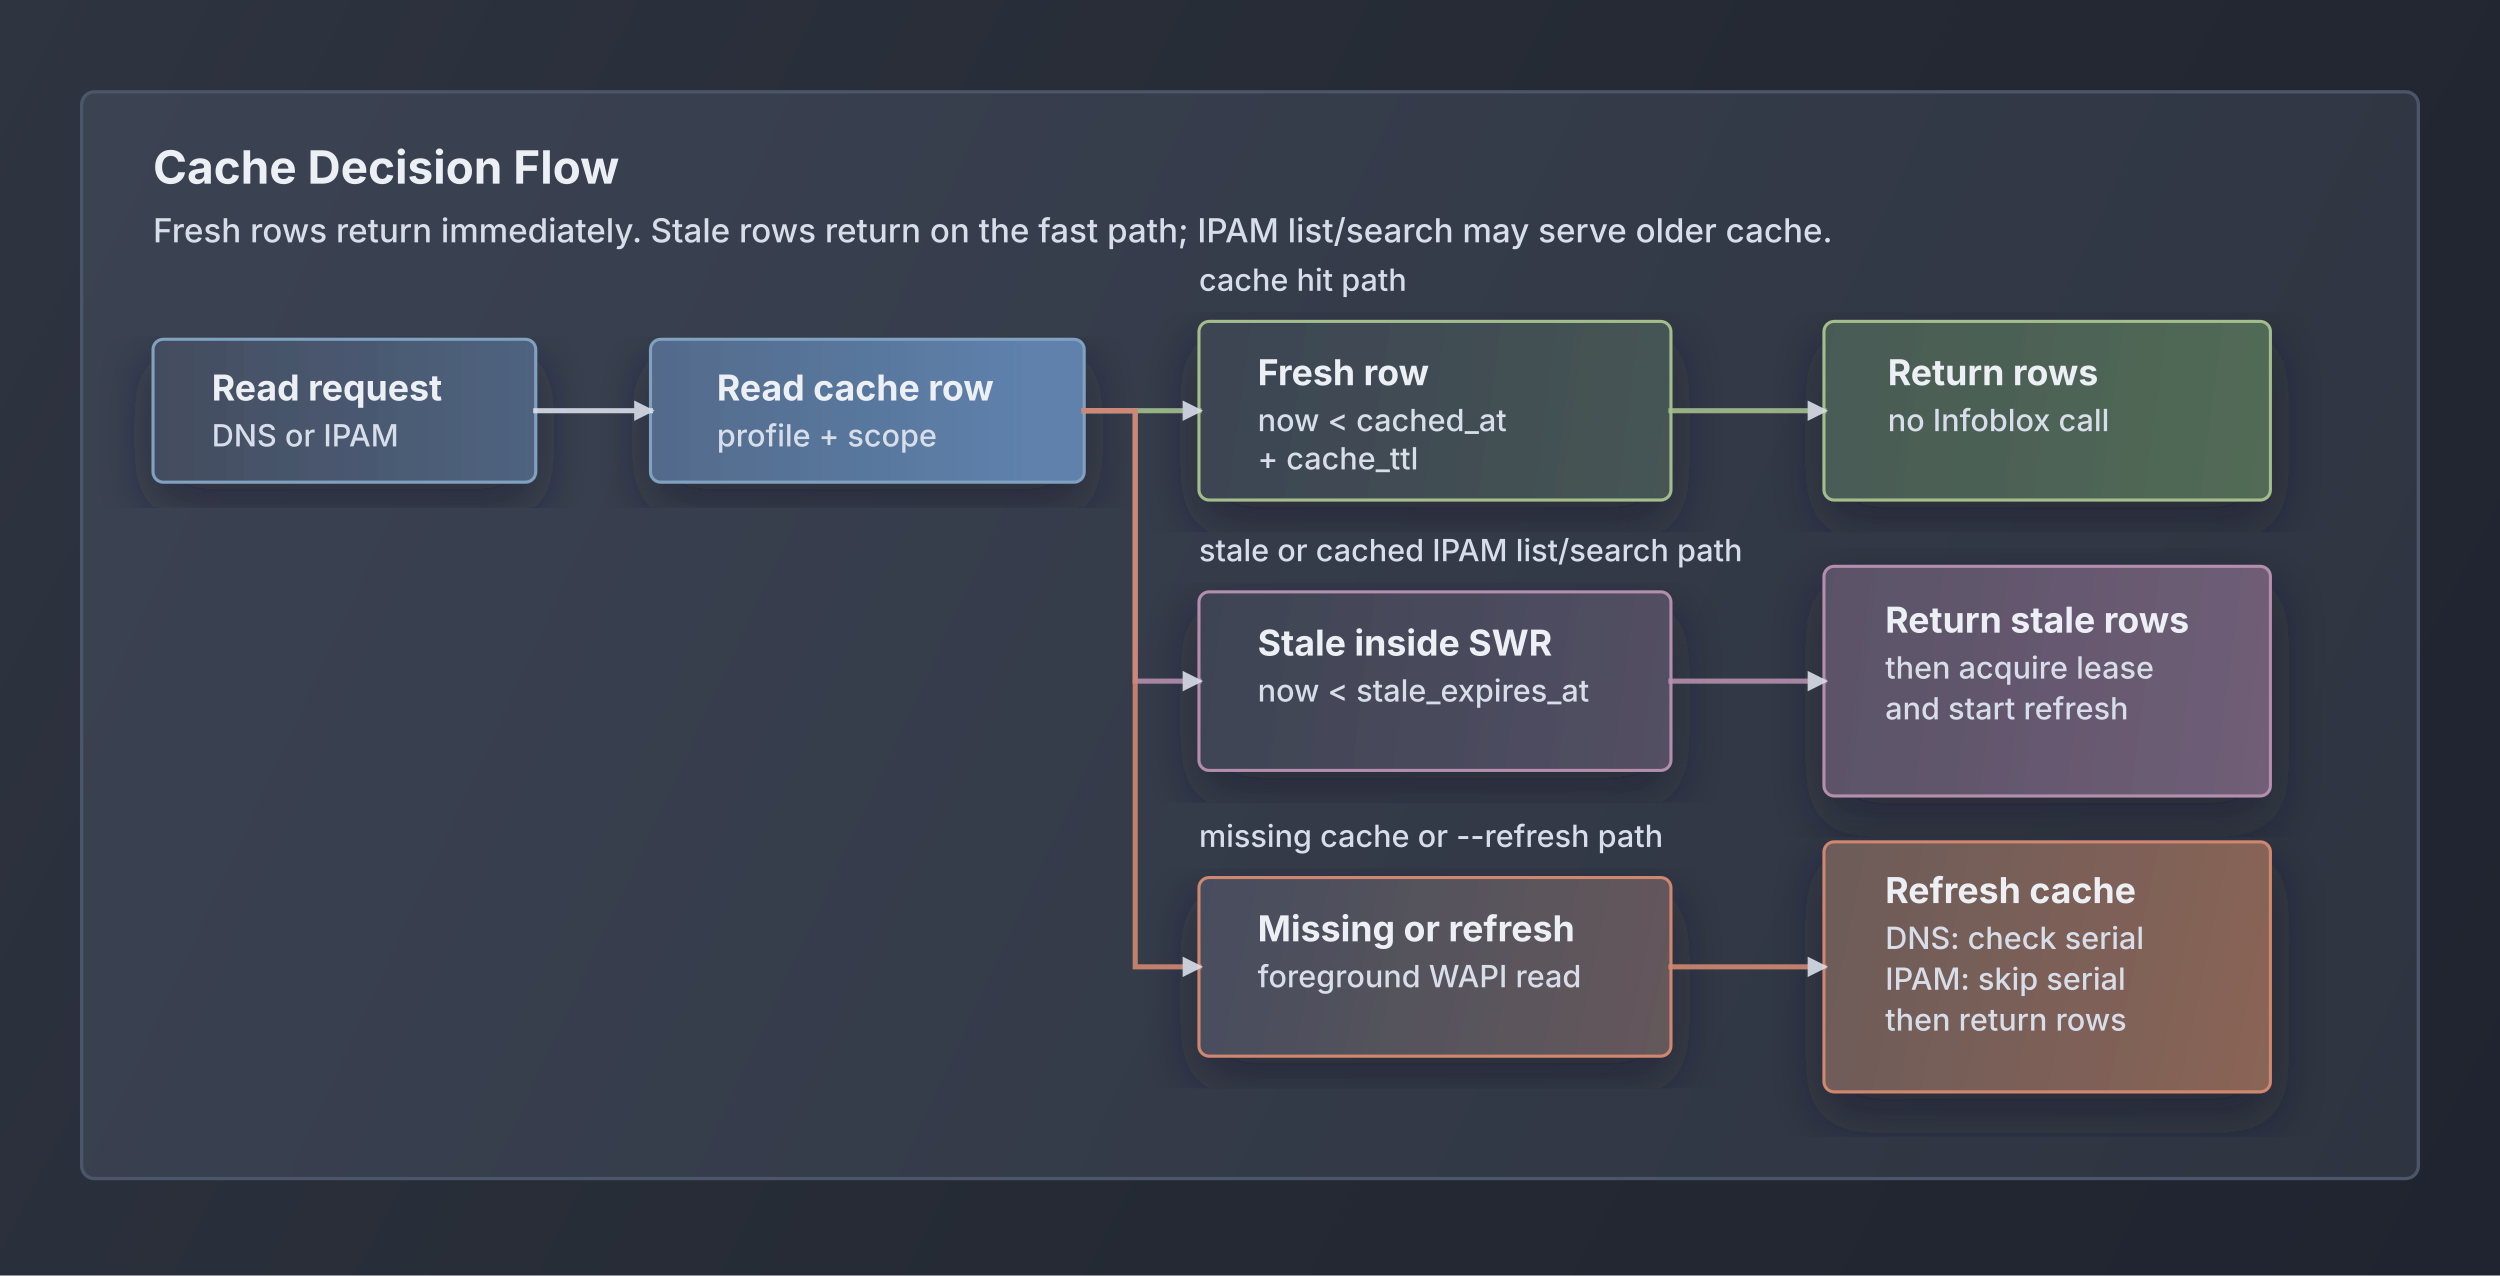
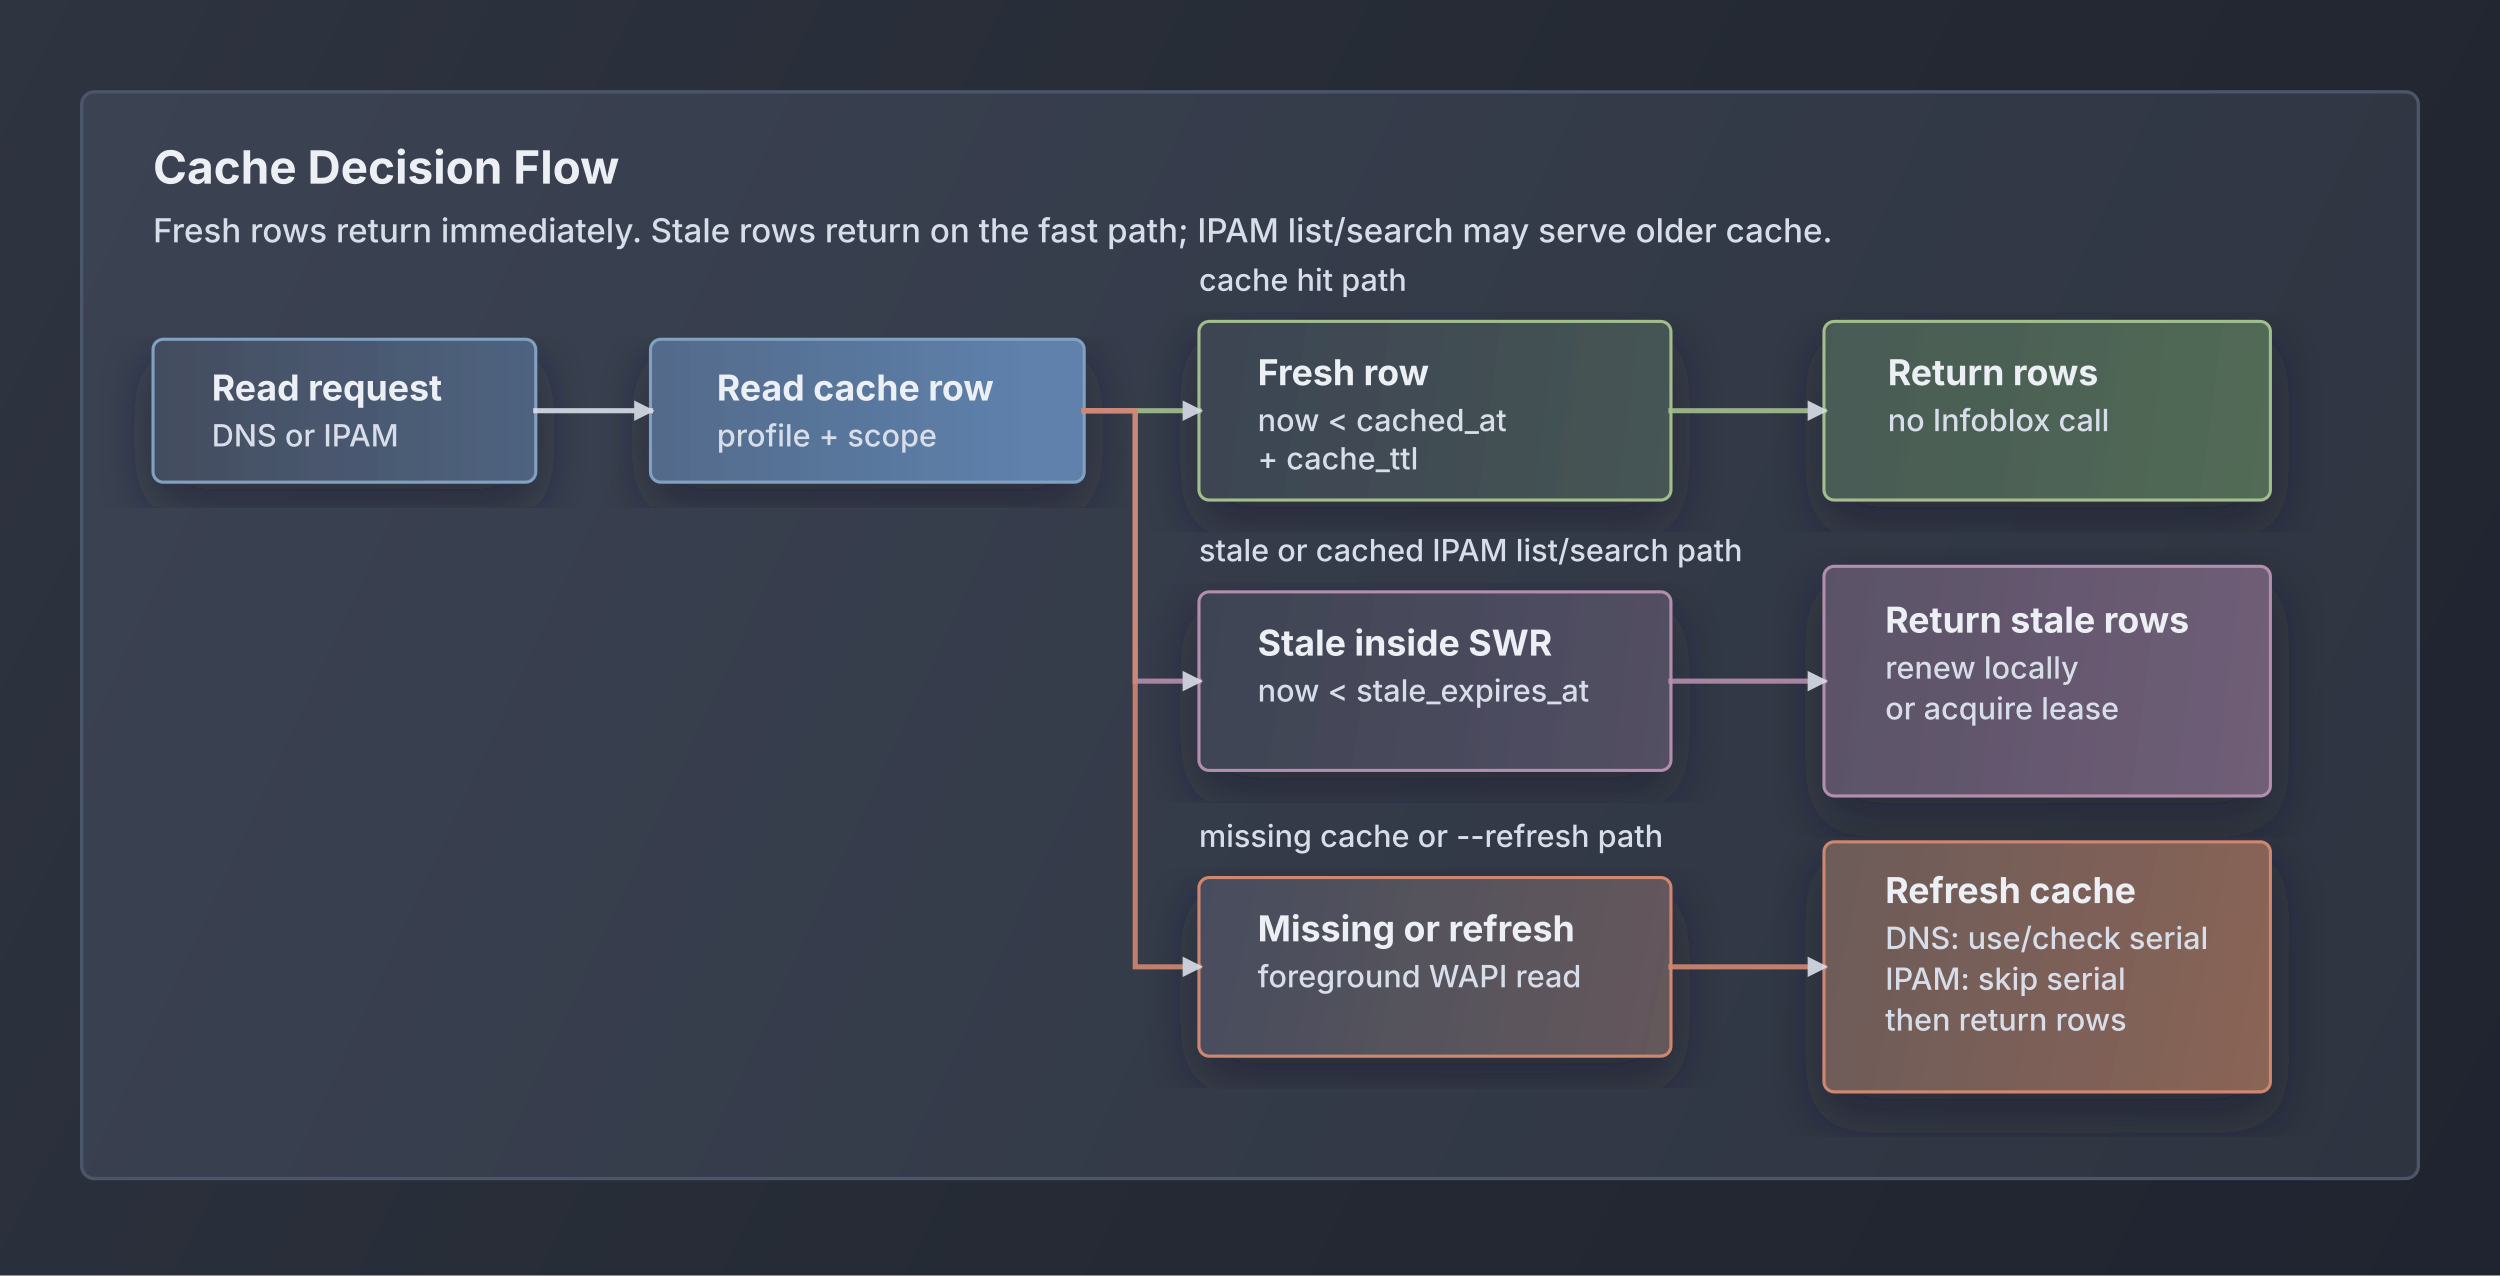
<svg xmlns="http://www.w3.org/2000/svg" width="980" height="500" viewBox="0 0 980 500" role="img" aria-labelledby="title desc">
  <defs>
    <linearGradient id="page-bg" x1="0" y1="0" x2="980" y2="500" gradientUnits="userSpaceOnUse">
      <stop offset="0" stop-color="#2E3440" />
      <stop offset=".58" stop-color="#242933" />
      <stop offset="1" stop-color="#1f2430" />
    </linearGradient>
    <linearGradient id="panel-grad" x1="32" y1="36" x2="948" y2="462" gradientUnits="userSpaceOnUse">
      <stop offset="0" stop-color="#3B4252" />
      <stop offset="1" stop-color="#2E3440" />
    </linearGradient>
    <linearGradient id="entry-grad" x1="60" y1="0" x2="404" y2="0" gradientUnits="userSpaceOnUse">
      <stop offset="0" stop-color="#434C5E" />
      <stop offset="1" stop-color="#5E81AC" />
    </linearGradient>
    <linearGradient id="fresh-grad" x1="450" y1="145" x2="910" y2="205" gradientUnits="userSpaceOnUse">
      <stop offset="0" stop-color="#3B4252" />
      <stop offset="1" stop-color="#536d56" />
    </linearGradient>
    <linearGradient id="stale-grad" x1="450" y1="235" x2="910" y2="295" gradientUnits="userSpaceOnUse">
      <stop offset="0" stop-color="#3B4252" />
      <stop offset="1" stop-color="#725f78" />
    </linearGradient>
    <linearGradient id="fetch-grad" x1="450" y1="330" x2="910" y2="425" gradientUnits="userSpaceOnUse">
      <stop offset="0" stop-color="#434C5E" />
      <stop offset="1" stop-color="#8d6656" />
    </linearGradient>
    <filter id="shadow" x="-18%" y="-18%" width="136%" height="136%">
      <feDropShadow dx="0" dy="9" stdDeviation="10" flood-color="#1f2430" flood-opacity=".55" />
    </filter>
    <marker id="arrow" viewBox="0 0 8 8" refX="6.4" refY="4" markerWidth="4" markerHeight="4" orient="auto-start-reverse">
      <path d="M 0 0 L 8 4 L 0 8 z" fill="#D8DEE9" />
    </marker>
  </defs>
  <style>
    .bg { fill: url(#page-bg); }
    .panel { fill: url(#panel-grad); stroke: #4C566A; stroke-width: 1.3; }
    .entry { fill: url(#entry-grad); stroke: #81A1C1; stroke-width: 1.2; }
    .fresh { fill: url(#fresh-grad); stroke: #A3BE8C; stroke-width: 1.2; }
    .stale { fill: url(#stale-grad); stroke: #B48EAD; stroke-width: 1.2; }
    .fetch { fill: url(#fetch-grad); stroke: #D08770; stroke-width: 1.2; }
    .node { filter: url(#shadow); }
    .line { fill: none; stroke: #D8DEE9; stroke-width: 2; stroke-linecap: square; stroke-linejoin: miter; marker-end: url(#arrow); opacity: .9; }
    .fresh-line { stroke: #A3BE8C; }
    .stale-line { stroke: #B48EAD; }
    .fetch-line { stroke: #D08770; }
    .title { font: 700 18px ui-sans-serif, system-ui, -apple-system, BlinkMacSystemFont, "Segoe UI", sans-serif; fill: #ECEFF4; }
    .subtitle { font: 520 13px ui-sans-serif, system-ui, -apple-system, BlinkMacSystemFont, "Segoe UI", sans-serif; fill: #D8DEE9; }
    .label { font: 650 14px ui-sans-serif, system-ui, -apple-system, BlinkMacSystemFont, "Segoe UI", sans-serif; fill: #ECEFF4; }
    .small { font: 520 12px ui-sans-serif, system-ui, -apple-system, BlinkMacSystemFont, "Segoe UI", sans-serif; fill: #D8DEE9; }
  </style>
  <rect class="bg" width="980" height="500" />
  <rect class="panel" x="32" y="36" width="916" height="426" rx="5" />
  <text class="title" x="60" y="72">Cache Decision Flow</text>
  <text class="subtitle" x="60" y="95">Fresh rows return immediately. Stale rows return on the fast path; IPAM list/search may serve older cache.</text>
  <rect class="entry node" x="60" y="133" width="150" height="56" rx="4" />
  <text class="label" x="83" y="157">Read request</text>
  <text class="small" x="83" y="175">DNS or IPAM</text>
  <rect class="entry node" x="255" y="133" width="170" height="56" rx="4" />
  <text class="label" x="281" y="157">Read cache row</text>
  <text class="small" x="281" y="175">profile + scope</text>
  <rect class="fresh node" x="470" y="126" width="185" height="70" rx="4" />
  <text class="label" x="493" y="151">Fresh row</text>
  <text class="small" x="493" y="169">now &lt; cached_at</text>
  <text class="small" x="493" y="184">+ cache_ttl</text>
  <rect class="fresh node" x="715" y="126" width="175" height="70" rx="4" />
  <text class="label" x="740" y="151">Return rows</text>
  <text class="small" x="740" y="169">no Infoblox call</text>
  <rect class="stale node" x="470" y="232" width="185" height="70" rx="4" />
  <text class="label" x="493" y="257">Stale inside SWR</text>
  <text class="small" x="493" y="275">now &lt; stale_expires_at</text>
  <rect class="stale node" x="715" y="222" width="175" height="90" rx="4" />
  <text class="label" x="739" y="248">Return stale rows</text>
-   <text class="small" x="739" y="266">then acquire lease</text>
-   <text class="small" x="739" y="282">and start refresh</text>
+   <text class="small" x="739" y="266">renew locally</text>
+   <text class="small" x="739" y="282">or acquire lease</text>
  <rect class="fetch node" x="470" y="344" width="185" height="70" rx="4" />
  <text class="label" x="493" y="369">Missing or refresh</text>
  <text class="small" x="493" y="387">foreground WAPI read</text>
  <rect class="fetch node" x="715" y="330" width="175" height="98" rx="4" />
  <text class="label" x="739" y="354">Refresh cache</text>
-   <text class="small" x="739" y="372">DNS: check serial</text>
+   <text class="small" x="739" y="372">DNS: use/check serial</text>
  <text class="small" x="739" y="388">IPAM: skip serial</text>
  <text class="small" x="739" y="404">then return rows</text>
  <path class="line" d="M210 161 L255 161" />
  <path class="line fresh-line" d="M425 161 L470 161" />
  <path class="line stale-line" d="M425 161 L445 161 L445 267 L470 267" />
  <path class="line fetch-line" d="M425 161 L445 161 L445 379 L470 379" />
  <path class="line fresh-line" d="M655 161 L715 161" />
  <path class="line stale-line" d="M655 267 L715 267" />
  <path class="line fetch-line" d="M655 379 L715 379" />
  <text class="small" x="470" y="114">cache hit path</text>
  <text class="small" x="470" y="220">stale or cached IPAM list/search path</text>
  <text class="small" x="470" y="332">missing cache or --refresh path</text>
</svg>
